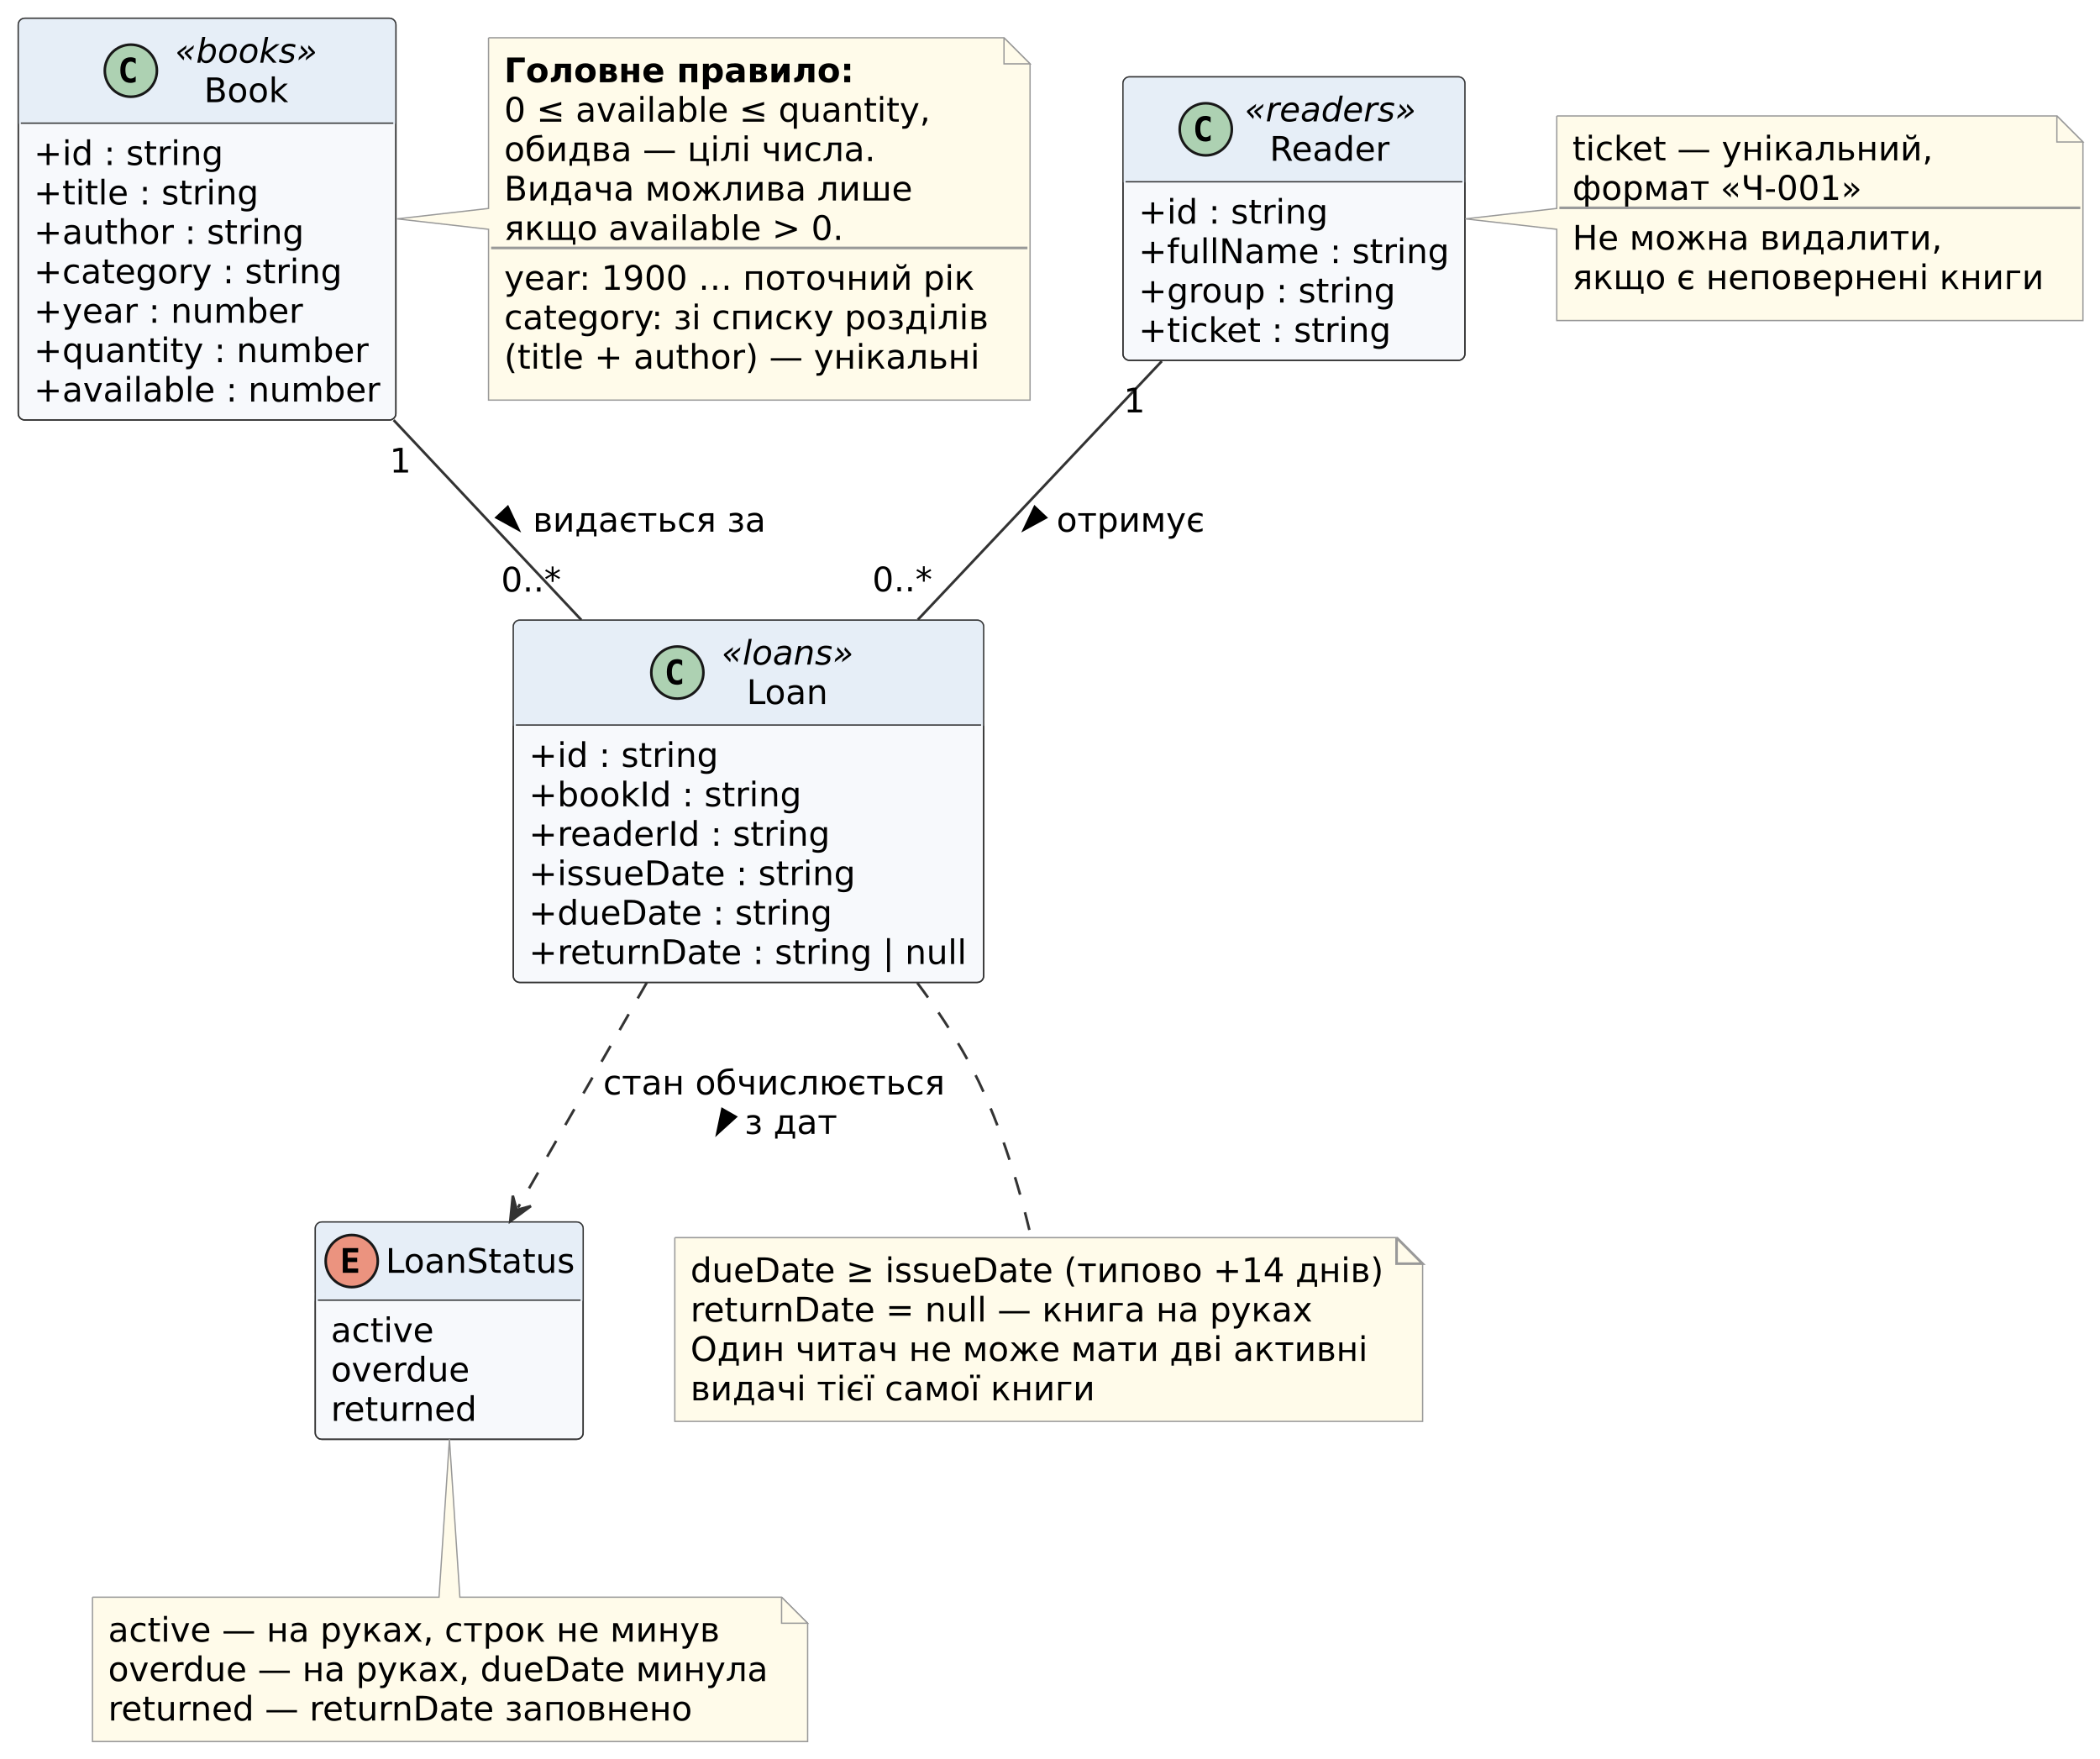
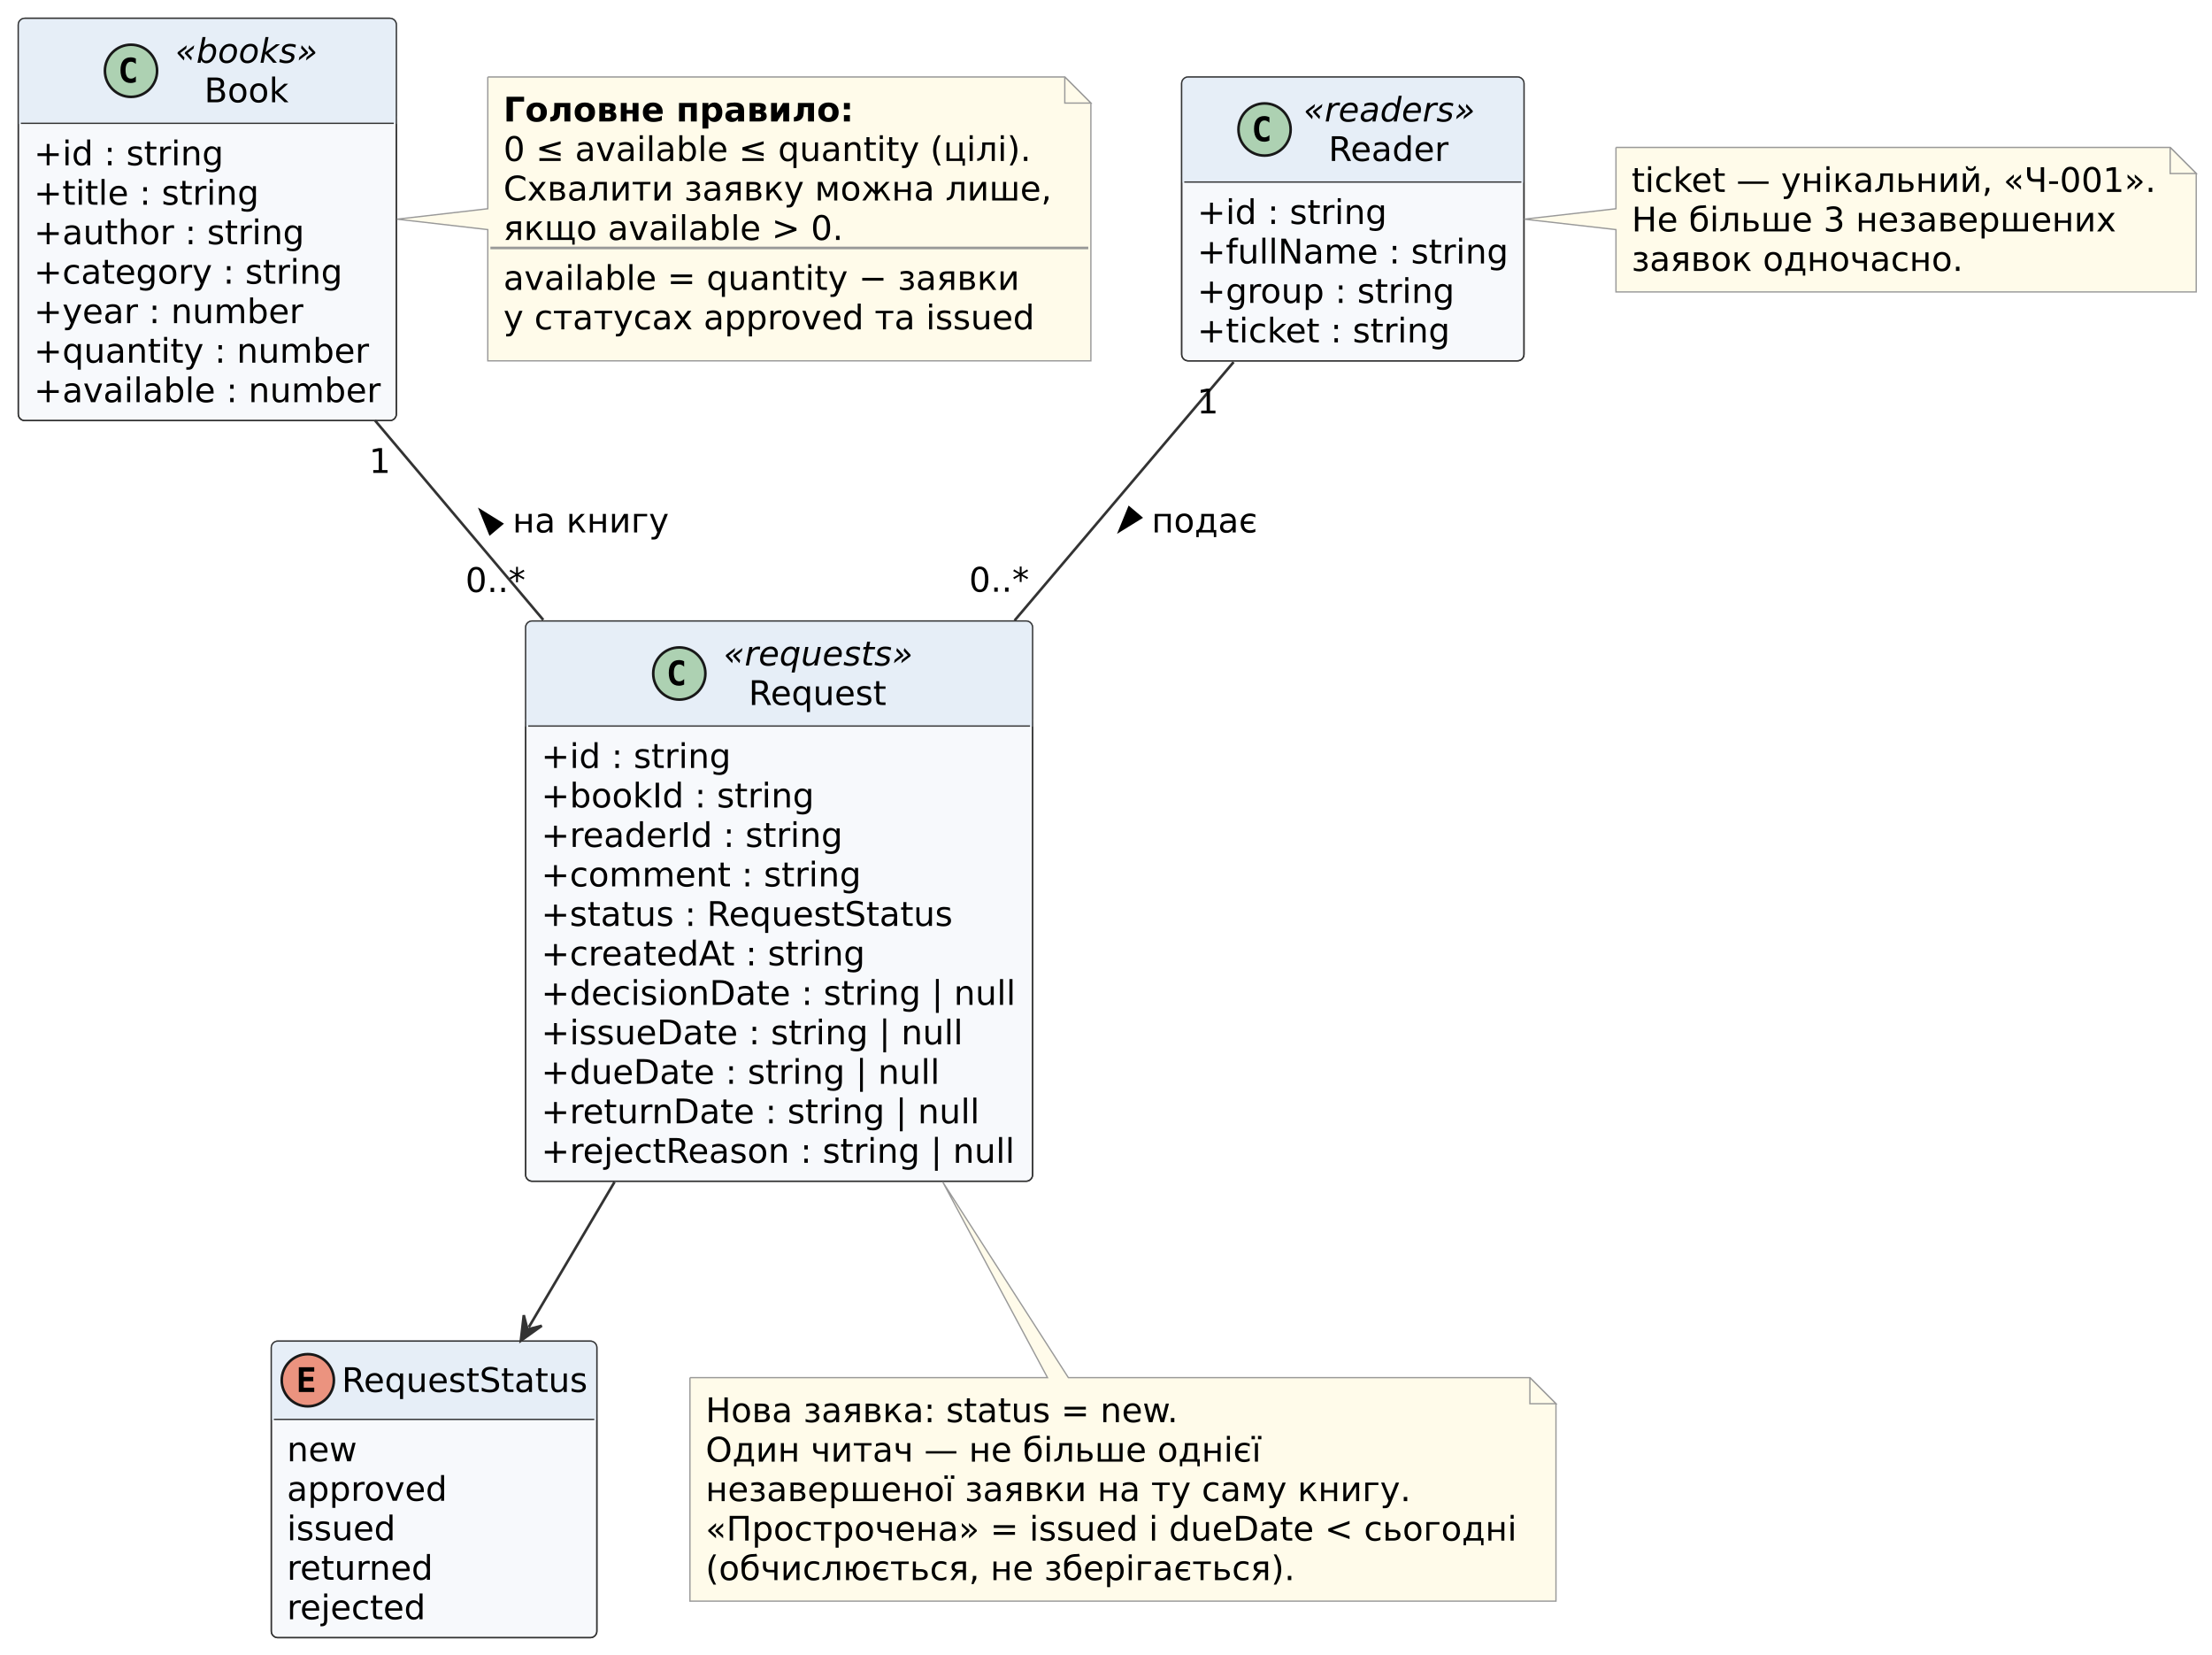
- <svg xmlns="http://www.w3.org/2000/svg" contentStyleType="text/css" height="675px" preserveAspectRatio="none" style="width:806px;height:675px;background:#FFFFFF;" version="1.1" viewBox="0 0 806 675" width="806px" zoomAndPan="magnify">
+ <svg xmlns="http://www.w3.org/2000/svg" contentStyleType="text/css" height="634px" preserveAspectRatio="none" style="width:848px;height:634px;background:#FFFFFF;" version="1.1" viewBox="0 0 848 634" width="848px" zoomAndPan="magnify">
  <defs />
  <g>
    <g id="elem_Book">
-       <rect codeLine="17" fill="#F7F9FC" height="154.195" id="Book" rx="2.5" ry="2.5" style="stroke:#333333;stroke-width:0.5;" width="144.952" x="7" y="7" />
+       <rect codeLine="16" fill="#F7F9FC" height="154.195" id="Book" rx="2.5" ry="2.5" style="stroke:#333333;stroke-width:0.5;" width="144.952" x="7" y="7" />
      <rect fill="#E6EEF7" height="40.266" rx="2.5" ry="2.5" style="stroke:#E6EEF7;stroke-width:0.5;" width="144.952" x="7" y="7" />
      <rect fill="#E6EEF7" height="2.5" style="stroke:#E6EEF7;stroke-width:0.5;" width="144.952" x="7" y="44.766" />
-       <rect codeLine="17" fill="none" height="154.195" id="Book" rx="2.5" ry="2.5" style="stroke:#333333;stroke-width:0.5;" width="144.952" x="7" y="7" />
+       <rect codeLine="16" fill="none" height="154.195" id="Book" rx="2.5" ry="2.5" style="stroke:#333333;stroke-width:0.5;" width="144.952" x="7" y="7" />
      <ellipse cx="50.222" cy="27.133" fill="#ADD1B2" rx="10" ry="10" style="stroke:#181818;stroke-width:1.0;" />
      <path d="M52.081,31.367 Q51.644,31.586 51.144,31.695 Q50.66,31.82 50.128,31.82 Q48.206,31.82 47.191,30.555 Q46.191,29.289 46.191,26.898 Q46.191,24.508 47.191,23.242 Q48.206,21.977 50.128,21.977 Q50.66,21.977 51.16,22.102 Q51.66,22.211 52.081,22.445 L52.081,24.523 Q51.597,24.086 51.144,23.883 Q50.691,23.664 50.206,23.664 Q49.191,23.664 48.66,24.492 Q48.128,25.305 48.128,26.898 Q48.128,28.508 48.66,29.32 Q49.191,30.133 50.206,30.133 Q50.691,30.133 51.144,29.93 Q51.597,29.727 52.081,29.273 L52.081,31.367 Z " fill="#000000" />
      <text fill="#000000" font-family="DejaVu Sans" font-size="13" font-style="italic" lengthAdjust="spacing" textLength="54.507" x="67.222" y="24.067">«books»</text>
      <text fill="#000000" font-family="DejaVu Sans" font-size="13" lengthAdjust="spacing" textLength="32.354" x="78.299" y="39.2">Book</text>
      <line style="stroke:#333333;stroke-width:0.5;" x1="8" x2="150.952" y1="47.266" y2="47.266" />
      <text fill="#000000" font-family="DejaVu Sans" font-size="13" lengthAdjust="spacing" textLength="72.719" x="13" y="63.333">+id : string</text>
      <text fill="#000000" font-family="DejaVu Sans" font-size="13" lengthAdjust="spacing" textLength="86.271" x="13" y="78.465">+title : string</text>
      <text fill="#000000" font-family="DejaVu Sans" font-size="13" lengthAdjust="spacing" textLength="103.695" x="13" y="93.598">+author : string</text>
      <text fill="#000000" font-family="DejaVu Sans" font-size="13" lengthAdjust="spacing" textLength="118.308" x="13" y="108.731">+category : string</text>
      <text fill="#000000" font-family="DejaVu Sans" font-size="13" lengthAdjust="spacing" textLength="103.276" x="13" y="123.864">+year : number</text>
      <text fill="#000000" font-family="DejaVu Sans" font-size="13" lengthAdjust="spacing" textLength="128.47" x="13" y="138.997">+quantity : number</text>
      <text fill="#000000" font-family="DejaVu Sans" font-size="13" lengthAdjust="spacing" textLength="132.952" x="13" y="154.129">+available : number</text>
    </g>
    <g id="elem_Reader">
-       <rect codeLine="27" fill="#F7F9FC" height="108.797" id="Reader" rx="2.5" ry="2.5" style="stroke:#333333;stroke-width:0.5;" width="131.247" x="431" y="29.5" />
-       <rect fill="#E6EEF7" height="40.266" rx="2.5" ry="2.5" style="stroke:#E6EEF7;stroke-width:0.5;" width="131.247" x="431" y="29.5" />
-       <rect fill="#E6EEF7" height="2.5" style="stroke:#E6EEF7;stroke-width:0.5;" width="131.247" x="431" y="67.266" />
-       <rect codeLine="27" fill="none" height="108.797" id="Reader" rx="2.5" ry="2.5" style="stroke:#333333;stroke-width:0.5;" width="131.247" x="431" y="29.5" />
-       <ellipse cx="462.786" cy="49.633" fill="#ADD1B2" rx="10" ry="10" style="stroke:#181818;stroke-width:1.0;" />
-       <path d="M464.645,53.867 Q464.207,54.086 463.707,54.195 Q463.223,54.32 462.692,54.32 Q460.77,54.32 459.754,53.055 Q458.754,51.789 458.754,49.398 Q458.754,47.008 459.754,45.742 Q460.77,44.477 462.692,44.477 Q463.223,44.477 463.723,44.602 Q464.223,44.711 464.645,44.945 L464.645,47.023 Q464.161,46.586 463.707,46.383 Q463.254,46.164 462.77,46.164 Q461.754,46.164 461.223,46.992 Q460.692,47.805 460.692,49.398 Q460.692,51.008 461.223,51.82 Q461.754,52.633 462.77,52.633 Q463.254,52.633 463.707,52.43 Q464.161,52.227 464.645,51.773 L464.645,53.867 Z " fill="#000000" />
-       <text fill="#000000" font-family="DejaVu Sans" font-size="13" font-style="italic" lengthAdjust="spacing" textLength="65.724" x="477.738" y="46.567">«readers»</text>
-       <text fill="#000000" font-family="DejaVu Sans" font-size="13" lengthAdjust="spacing" textLength="46.592" x="487.304" y="61.7">Reader</text>
-       <line style="stroke:#333333;stroke-width:0.5;" x1="432" x2="561.247" y1="69.766" y2="69.766" />
-       <text fill="#000000" font-family="DejaVu Sans" font-size="13" lengthAdjust="spacing" textLength="72.719" x="437" y="85.832">+id : string</text>
-       <text fill="#000000" font-family="DejaVu Sans" font-size="13" lengthAdjust="spacing" textLength="119.247" x="437" y="100.965">+fullName : string</text>
-       <text fill="#000000" font-family="DejaVu Sans" font-size="13" lengthAdjust="spacing" textLength="98.897" x="437" y="116.098">+group : string</text>
-       <text fill="#000000" font-family="DejaVu Sans" font-size="13" lengthAdjust="spacing" textLength="97.335" x="437" y="131.231">+ticket : string</text>
+       <rect codeLine="26" fill="#F7F9FC" height="108.797" id="Reader" rx="2.5" ry="2.5" style="stroke:#333333;stroke-width:0.5;" width="131.247" x="453" y="29.5" />
+       <rect fill="#E6EEF7" height="40.266" rx="2.5" ry="2.5" style="stroke:#E6EEF7;stroke-width:0.5;" width="131.247" x="453" y="29.5" />
+       <rect fill="#E6EEF7" height="2.5" style="stroke:#E6EEF7;stroke-width:0.5;" width="131.247" x="453" y="67.266" />
+       <rect codeLine="26" fill="none" height="108.797" id="Reader" rx="2.5" ry="2.5" style="stroke:#333333;stroke-width:0.5;" width="131.247" x="453" y="29.5" />
+       <ellipse cx="484.786" cy="49.633" fill="#ADD1B2" rx="10" ry="10" style="stroke:#181818;stroke-width:1.0;" />
+       <path d="M486.645,53.867 Q486.207,54.086 485.707,54.195 Q485.223,54.32 484.692,54.32 Q482.77,54.32 481.754,53.055 Q480.754,51.789 480.754,49.398 Q480.754,47.008 481.754,45.742 Q482.77,44.477 484.692,44.477 Q485.223,44.477 485.723,44.602 Q486.223,44.711 486.645,44.945 L486.645,47.023 Q486.161,46.586 485.707,46.383 Q485.254,46.164 484.77,46.164 Q483.754,46.164 483.223,46.992 Q482.692,47.805 482.692,49.398 Q482.692,51.008 483.223,51.82 Q483.754,52.633 484.77,52.633 Q485.254,52.633 485.707,52.43 Q486.161,52.227 486.645,51.773 L486.645,53.867 Z " fill="#000000" />
+       <text fill="#000000" font-family="DejaVu Sans" font-size="13" font-style="italic" lengthAdjust="spacing" textLength="65.724" x="499.738" y="46.567">«readers»</text>
+       <text fill="#000000" font-family="DejaVu Sans" font-size="13" lengthAdjust="spacing" textLength="46.592" x="509.304" y="61.7">Reader</text>
+       <line style="stroke:#333333;stroke-width:0.5;" x1="454" x2="583.247" y1="69.766" y2="69.766" />
+       <text fill="#000000" font-family="DejaVu Sans" font-size="13" lengthAdjust="spacing" textLength="72.719" x="459" y="85.832">+id : string</text>
+       <text fill="#000000" font-family="DejaVu Sans" font-size="13" lengthAdjust="spacing" textLength="119.247" x="459" y="100.965">+fullName : string</text>
+       <text fill="#000000" font-family="DejaVu Sans" font-size="13" lengthAdjust="spacing" textLength="98.897" x="459" y="116.098">+group : string</text>
+       <text fill="#000000" font-family="DejaVu Sans" font-size="13" lengthAdjust="spacing" textLength="97.335" x="459" y="131.231">+ticket : string</text>
    </g>
-     <g id="elem_Loan">
-       <rect codeLine="34" fill="#F7F9FC" height="139.062" id="Loan" rx="2.5" ry="2.5" style="stroke:#333333;stroke-width:0.5;" width="180.537" x="197" y="238" />
-       <rect fill="#E6EEF7" height="40.266" rx="2.5" ry="2.5" style="stroke:#E6EEF7;stroke-width:0.5;" width="180.537" x="197" y="238" />
-       <rect fill="#E6EEF7" height="2.5" style="stroke:#E6EEF7;stroke-width:0.5;" width="180.537" x="197" y="275.766" />
-       <rect codeLine="34" fill="none" height="139.062" id="Loan" rx="2.5" ry="2.5" style="stroke:#333333;stroke-width:0.5;" width="180.537" x="197" y="238" />
-       <ellipse cx="259.973" cy="258.133" fill="#ADD1B2" rx="10" ry="10" style="stroke:#181818;stroke-width:1.0;" />
-       <path d="M261.832,262.367 Q261.395,262.586 260.895,262.695 Q260.41,262.82 259.879,262.82 Q257.957,262.82 256.942,261.555 Q255.942,260.289 255.942,257.898 Q255.942,255.508 256.942,254.242 Q257.957,252.977 259.879,252.977 Q260.41,252.977 260.91,253.102 Q261.41,253.211 261.832,253.445 L261.832,255.523 Q261.348,255.086 260.895,254.883 Q260.442,254.664 259.957,254.664 Q258.942,254.664 258.41,255.492 Q257.879,256.305 257.879,257.898 Q257.879,259.508 258.41,260.32 Q258.942,261.133 259.957,261.133 Q260.442,261.133 260.895,260.93 Q261.348,260.727 261.832,260.273 L261.832,262.367 Z " fill="#000000" />
-       <text fill="#000000" font-family="DejaVu Sans" font-size="13" font-style="italic" lengthAdjust="spacing" textLength="50.591" x="276.973" y="255.067">«loans»</text>
-       <text fill="#000000" font-family="DejaVu Sans" font-size="13" lengthAdjust="spacing" textLength="31.402" x="286.567" y="270.2">Loan</text>
-       <line style="stroke:#333333;stroke-width:0.5;" x1="198" x2="376.537" y1="278.266" y2="278.266" />
-       <text fill="#000000" font-family="DejaVu Sans" font-size="13" lengthAdjust="spacing" textLength="72.719" x="203" y="294.332">+id : string</text>
-       <text fill="#000000" font-family="DejaVu Sans" font-size="13" lengthAdjust="spacing" textLength="104.628" x="203" y="309.465">+bookId : string</text>
-       <text fill="#000000" font-family="DejaVu Sans" font-size="13" lengthAdjust="spacing" textLength="115.845" x="203" y="324.598">+readerId : string</text>
-       <text fill="#000000" font-family="DejaVu Sans" font-size="13" lengthAdjust="spacing" textLength="125.322" x="203" y="339.731">+issueDate : string</text>
-       <text fill="#000000" font-family="DejaVu Sans" font-size="13" lengthAdjust="spacing" textLength="116.416" x="203" y="354.864">+dueDate : string</text>
-       <text fill="#000000" font-family="DejaVu Sans" font-size="13" lengthAdjust="spacing" textLength="168.537" x="203" y="369.997">+returnDate : string | null</text>
+     <g id="elem_Request">
+       <rect codeLine="33" fill="#F7F9FC" height="214.727" id="Request" rx="2.5" ry="2.5" style="stroke:#333333;stroke-width:0.5;" width="194.362" x="201.5" y="238" />
+       <rect fill="#E6EEF7" height="40.266" rx="2.5" ry="2.5" style="stroke:#E6EEF7;stroke-width:0.5;" width="194.362" x="201.5" y="238" />
+       <rect fill="#E6EEF7" height="2.5" style="stroke:#E6EEF7;stroke-width:0.5;" width="194.362" x="201.5" y="275.766" />
+       <rect codeLine="33" fill="none" height="214.727" id="Request" rx="2.5" ry="2.5" style="stroke:#333333;stroke-width:0.5;" width="194.362" x="201.5" y="238" />
+       <ellipse cx="260.42" cy="258.133" fill="#ADD1B2" rx="10" ry="10" style="stroke:#181818;stroke-width:1.0;" />
+       <path d="M262.279,262.367 Q261.842,262.586 261.342,262.695 Q260.857,262.82 260.326,262.82 Q258.404,262.82 257.389,261.555 Q256.389,260.289 256.389,257.898 Q256.389,255.508 257.389,254.242 Q258.404,252.977 260.326,252.977 Q260.857,252.977 261.357,253.102 Q261.857,253.211 262.279,253.445 L262.279,255.523 Q261.795,255.086 261.342,254.883 Q260.889,254.664 260.404,254.664 Q259.389,254.664 258.857,255.492 Q258.326,256.305 258.326,257.898 Q258.326,259.508 258.857,260.32 Q259.389,261.133 260.404,261.133 Q260.889,261.133 261.342,260.93 Q261.795,260.727 262.279,260.273 L262.279,262.367 Z " fill="#000000" />
+       <text fill="#000000" font-family="DejaVu Sans" font-size="13" font-style="italic" lengthAdjust="spacing" textLength="72.522" x="277.42" y="255.067">«requests»</text>
+       <text fill="#000000" font-family="DejaVu Sans" font-size="13" lengthAdjust="spacing" textLength="53.39" x="286.986" y="270.2">Request</text>
+       <line style="stroke:#333333;stroke-width:0.5;" x1="202.5" x2="394.862" y1="278.266" y2="278.266" />
+       <text fill="#000000" font-family="DejaVu Sans" font-size="13" lengthAdjust="spacing" textLength="72.719" x="207.5" y="294.332">+id : string</text>
+       <text fill="#000000" font-family="DejaVu Sans" font-size="13" lengthAdjust="spacing" textLength="104.628" x="207.5" y="309.465">+bookId : string</text>
+       <text fill="#000000" font-family="DejaVu Sans" font-size="13" lengthAdjust="spacing" textLength="115.845" x="207.5" y="324.598">+readerId : string</text>
+       <text fill="#000000" font-family="DejaVu Sans" font-size="13" lengthAdjust="spacing" textLength="122.618" x="207.5" y="339.731">+comment : string</text>
+       <text fill="#000000" font-family="DejaVu Sans" font-size="13" lengthAdjust="spacing" textLength="158.298" x="207.5" y="354.864">+status : RequestStatus</text>
+       <text fill="#000000" font-family="DejaVu Sans" font-size="13" lengthAdjust="spacing" textLength="124.649" x="207.5" y="369.997">+createdAt : string</text>
+       <text fill="#000000" font-family="DejaVu Sans" font-size="13" lengthAdjust="spacing" textLength="181.86" x="207.5" y="385.129">+decisionDate : string | null</text>
+       <text fill="#000000" font-family="DejaVu Sans" font-size="13" lengthAdjust="spacing" textLength="161.668" x="207.5" y="400.262">+issueDate : string | null</text>
+       <text fill="#000000" font-family="DejaVu Sans" font-size="13" lengthAdjust="spacing" textLength="152.763" x="207.5" y="415.395">+dueDate : string | null</text>
+       <text fill="#000000" font-family="DejaVu Sans" font-size="13" lengthAdjust="spacing" textLength="168.537" x="207.5" y="430.528">+returnDate : string | null</text>
+       <text fill="#000000" font-family="DejaVu Sans" font-size="13" lengthAdjust="spacing" textLength="182.362" x="207.5" y="445.661">+rejectReason : string | null</text>
    </g>
-     <g id="elem_LoanStatus">
-       <rect codeLine="43" fill="#F7F9FC" height="83.398" id="LoanStatus" rx="2.5" ry="2.5" style="stroke:#333333;stroke-width:0.5;" width="102.827" x="121" y="469" />
-       <rect fill="#E6EEF7" height="30" rx="2.5" ry="2.5" style="stroke:#E6EEF7;stroke-width:0.5;" width="102.827" x="121" y="469" />
-       <rect fill="#E6EEF7" height="2.5" style="stroke:#E6EEF7;stroke-width:0.5;" width="102.827" x="121" y="496.5" />
-       <rect codeLine="43" fill="none" height="83.398" id="LoanStatus" rx="2.5" ry="2.5" style="stroke:#333333;stroke-width:0.5;" width="102.827" x="121" y="469" />
-       <ellipse cx="135" cy="484" fill="#EB937F" rx="10" ry="10" style="stroke:#181818;stroke-width:1.0;" />
-       <path d="M137.469,488.5 L131.562,488.5 L131.562,479.016 L137.469,479.016 L137.469,480.672 L133.438,480.672 L133.438,482.719 L137.094,482.719 L137.094,484.375 L133.438,484.375 L133.438,486.844 L137.469,486.844 L137.469,488.5 Z " fill="#000000" />
-       <text fill="#000000" font-family="DejaVu Sans" font-size="13" lengthAdjust="spacing" textLength="72.827" x="148" y="488.5">LoanStatus</text>
-       <line style="stroke:#333333;stroke-width:0.5;" x1="122" x2="222.827" y1="499" y2="499" />
-       <text fill="#000000" font-family="DejaVu Sans" font-size="13" lengthAdjust="spacing" textLength="39.514" x="127" y="515.067">active</text>
-       <text fill="#000000" font-family="DejaVu Sans" font-size="13" lengthAdjust="spacing" textLength="53.479" x="127" y="530.2">overdue</text>
-       <text fill="#000000" font-family="DejaVu Sans" font-size="13" lengthAdjust="spacing" textLength="56.513" x="127" y="545.332">returned</text>
+     <g id="elem_RequestStatus">
+       <rect codeLine="47" fill="#F7F9FC" height="113.664" id="RequestStatus" rx="2.5" ry="2.5" style="stroke:#333333;stroke-width:0.5;" width="124.815" x="104" y="514" />
+       <rect fill="#E6EEF7" height="30" rx="2.5" ry="2.5" style="stroke:#E6EEF7;stroke-width:0.5;" width="124.815" x="104" y="514" />
+       <rect fill="#E6EEF7" height="2.5" style="stroke:#E6EEF7;stroke-width:0.5;" width="124.815" x="104" y="541.5" />
+       <rect codeLine="47" fill="none" height="113.664" id="RequestStatus" rx="2.5" ry="2.5" style="stroke:#333333;stroke-width:0.5;" width="124.815" x="104" y="514" />
+       <ellipse cx="118" cy="529" fill="#EB937F" rx="10" ry="10" style="stroke:#181818;stroke-width:1.0;" />
+       <path d="M120.469,533.5 L114.562,533.5 L114.562,524.016 L120.469,524.016 L120.469,525.672 L116.438,525.672 L116.438,527.719 L120.094,527.719 L120.094,529.375 L116.438,529.375 L116.438,531.844 L120.469,531.844 L120.469,533.5 Z " fill="#000000" />
+       <text fill="#000000" font-family="DejaVu Sans" font-size="13" lengthAdjust="spacing" textLength="94.815" x="131" y="533.5">RequestStatus</text>
+       <line style="stroke:#333333;stroke-width:0.5;" x1="105" x2="227.815" y1="544" y2="544" />
+       <text fill="#000000" font-family="DejaVu Sans" font-size="13" lengthAdjust="spacing" textLength="26.87" x="110" y="560.067">new</text>
+       <text fill="#000000" font-family="DejaVu Sans" font-size="13" lengthAdjust="spacing" textLength="61.712" x="110" y="575.2">approved</text>
+       <text fill="#000000" font-family="DejaVu Sans" font-size="13" lengthAdjust="spacing" textLength="41.647" x="110" y="590.332">issued</text>
+       <text fill="#000000" font-family="DejaVu Sans" font-size="13" lengthAdjust="spacing" textLength="56.513" x="110" y="605.465">returned</text>
+       <text fill="#000000" font-family="DejaVu Sans" font-size="13" lengthAdjust="spacing" textLength="53.447" x="110" y="620.598">rejected</text>
    </g>
    <g id="elem_GMN9">
-       <path d="M187.5,14.5 L187.5,80 L152.38,84 L187.5,88 L187.5,153.562 A0,0 0 0 0 187.5,153.562 L395.343,153.562 A0,0 0 0 0 395.343,153.562 L395.343,24.5 L385.343,14.5 L187.5,14.5 A0,0 0 0 0 187.5,14.5 " fill="#FFFBEA" style="stroke:#999999;stroke-width:0.5;" />
-       <path d="M385.343,14.5 L385.343,24.5 L395.343,24.5 L385.343,14.5 " fill="#FFFBEA" style="stroke:#999999;stroke-width:0.5;" />
-       <text fill="#000000" font-family="DejaVu Sans" font-size="13" font-weight="bold" lengthAdjust="spacing" textLength="134.266" x="193.5" y="31.567">Головне правило:</text>
-       <text fill="#000000" font-family="DejaVu Sans" font-size="13" lengthAdjust="spacing" textLength="163.592" x="193.5" y="46.7">0 ≤ available ≤ quantity,</text>
-       <text fill="#000000" font-family="DejaVu Sans" font-size="13" lengthAdjust="spacing" textLength="142.499" x="193.5" y="61.833">обидва — цілі числа.</text>
-       <text fill="#000000" font-family="DejaVu Sans" font-size="13" lengthAdjust="spacing" textLength="156.743" x="193.5" y="76.965">Видача можлива лише</text>
-       <text fill="#000000" font-family="DejaVu Sans" font-size="13" lengthAdjust="spacing" textLength="130.241" x="193.5" y="92.098">якщо available &gt; 0.</text>
-       <line style="stroke:#999999;stroke-width:1.0;" x1="188.5" x2="394.343" y1="95.164" y2="95.164" />
-       <text fill="#000000" font-family="DejaVu Sans" font-size="13" lengthAdjust="spacing" textLength="180.769" x="193.5" y="111.231">year: 1900 … поточний рік</text>
-       <text fill="#000000" font-family="DejaVu Sans" font-size="13" lengthAdjust="spacing" textLength="186.843" x="193.5" y="126.364">category: зі списку розділів</text>
-       <text fill="#000000" font-family="DejaVu Sans" font-size="13" lengthAdjust="spacing" textLength="182.527" x="193.5" y="141.497">(title + author) — унікальні</text>
+       <path d="M187,29.5 L187,80 L152.24,84 L187,88 L187,138.297 A0,0 0 0 0 187,138.297 L418.203,138.297 A0,0 0 0 0 418.203,138.297 L418.203,39.5 L408.203,29.5 L187,29.5 A0,0 0 0 0 187,29.5 " fill="#FFFBEA" style="stroke:#999999;stroke-width:0.5;" />
+       <path d="M408.203,29.5 L408.203,39.5 L418.203,39.5 L408.203,29.5 " fill="#FFFBEA" style="stroke:#999999;stroke-width:0.5;" />
+       <text fill="#000000" font-family="DejaVu Sans" font-size="13" font-weight="bold" lengthAdjust="spacing" textLength="134.266" x="193" y="46.567">Головне правило:</text>
+       <text fill="#000000" font-family="DejaVu Sans" font-size="13" lengthAdjust="spacing" textLength="202.249" x="193" y="61.7">0 ≤ available ≤ quantity (цілі).</text>
+       <text fill="#000000" font-family="DejaVu Sans" font-size="13" lengthAdjust="spacing" textLength="210.203" x="193" y="76.832">Схвалити заявку можна лише,</text>
+       <text fill="#000000" font-family="DejaVu Sans" font-size="13" lengthAdjust="spacing" textLength="130.241" x="193" y="91.965">якщо available &gt; 0.</text>
+       <line style="stroke:#999999;stroke-width:1.0;" x1="188" x2="417.203" y1="95.031" y2="95.031" />
+       <text fill="#000000" font-family="DejaVu Sans" font-size="13" lengthAdjust="spacing" textLength="197.85" x="193" y="111.098">available = quantity − заявки</text>
+       <text fill="#000000" font-family="DejaVu Sans" font-size="13" lengthAdjust="spacing" textLength="203.88" x="193" y="126.231">у статусах approved та issued</text>
    </g>
    <g id="elem_GMN12">
-       <path d="M597.5,44.5 L597.5,80 L562.39,84 L597.5,88 L597.5,123.031 A0,0 0 0 0 597.5,123.031 L799.453,123.031 A0,0 0 0 0 799.453,123.031 L799.453,54.5 L789.453,44.5 L597.5,44.5 A0,0 0 0 0 597.5,44.5 " fill="#FFFBEA" style="stroke:#999999;stroke-width:0.5;" />
-       <path d="M789.453,44.5 L789.453,54.5 L799.453,54.5 L789.453,44.5 " fill="#FFFBEA" style="stroke:#999999;stroke-width:0.5;" />
-       <text fill="#000000" font-family="DejaVu Sans" font-size="13" lengthAdjust="spacing" textLength="138.868" x="603.5" y="61.567">ticket — унікальний,</text>
-       <text fill="#000000" font-family="DejaVu Sans" font-size="13" lengthAdjust="spacing" textLength="111.122" x="603.5" y="76.7">формат «Ч-001»</text>
-       <line style="stroke:#999999;stroke-width:1.0;" x1="598.5" x2="798.453" y1="79.766" y2="79.766" />
-       <text fill="#000000" font-family="DejaVu Sans" font-size="13" lengthAdjust="spacing" textLength="141.953" x="603.5" y="95.832">Не можна видалити,</text>
-       <text fill="#000000" font-family="DejaVu Sans" font-size="13" lengthAdjust="spacing" textLength="180.953" x="603.5" y="110.965">якщо є неповернені книги</text>
+       <path d="M619.5,56.5 L619.5,80 L584.34,84 L619.5,88 L619.5,111.898 A0,0 0 0 0 619.5,111.898 L841.956,111.898 A0,0 0 0 0 841.956,111.898 L841.956,66.5 L831.956,56.5 L619.5,56.5 A0,0 0 0 0 619.5,56.5 " fill="#FFFBEA" style="stroke:#999999;stroke-width:0.5;" />
+       <path d="M831.956,56.5 L831.956,66.5 L841.956,66.5 L831.956,56.5 " fill="#FFFBEA" style="stroke:#999999;stroke-width:0.5;" />
+       <text fill="#000000" font-family="DejaVu Sans" font-size="13" lengthAdjust="spacing" textLength="201.456" x="625.5" y="73.567">ticket — унікальний, «Ч-001».</text>
+       <text fill="#000000" font-family="DejaVu Sans" font-size="13" lengthAdjust="spacing" textLength="185.758" x="625.5" y="88.7">Не більше 3 незавершених</text>
+       <text fill="#000000" font-family="DejaVu Sans" font-size="13" lengthAdjust="spacing" textLength="127.074" x="625.5" y="103.832">заявок одночасно.</text>
    </g>
    <g id="elem_GMN15">
-       <path d="M259,475 L259,545.531 L546.011,545.531 L546.011,485 L536.011,475 L259,475 " fill="#FFFBEA" style="stroke:#999999;stroke-width:0.5;" />
-       <path d="M536.011,475 L536.011,485 L546.011,485 L536.011,475 " fill="#FFFBEA" style="stroke:#999999;stroke-width:1.0;" />
-       <text fill="#000000" font-family="DejaVu Sans" font-size="13" lengthAdjust="spacing" textLength="266.011" x="265" y="492.067">dueDate ≥ issueDate (типово +14 днів)</text>
-       <text fill="#000000" font-family="DejaVu Sans" font-size="13" lengthAdjust="spacing" textLength="239.243" x="265" y="507.2">returnDate = null — книга на руках</text>
-       <text fill="#000000" font-family="DejaVu Sans" font-size="13" lengthAdjust="spacing" textLength="259.949" x="265" y="522.332">Один читач не може мати дві активні</text>
-       <text fill="#000000" font-family="DejaVu Sans" font-size="13" lengthAdjust="spacing" textLength="155.251" x="265" y="537.465">видачі тієї самої книги</text>
+       <path d="M264.5,528 L264.5,613.664 A0,0 0 0 0 264.5,613.664 L596.503,613.664 A0,0 0 0 0 596.503,613.664 L596.503,538 L586.503,528 L409.57,528 L361.41,453.01 L401.57,528 L264.5,528 A0,0 0 0 0 264.5,528 " fill="#FFFBEA" style="stroke:#999999;stroke-width:0.5;" />
+       <path d="M586.503,528 L586.503,538 L596.503,538 L586.503,528 " fill="#FFFBEA" style="stroke:#999999;stroke-width:0.5;" />
+       <text fill="#000000" font-family="DejaVu Sans" font-size="13" lengthAdjust="spacing" textLength="182.286" x="270.5" y="545.067">Нова заявка: status = new.</text>
+       <text fill="#000000" font-family="DejaVu Sans" font-size="13" lengthAdjust="spacing" textLength="212.97" x="270.5" y="560.2">Один читач — не більше однієї</text>
+       <text fill="#000000" font-family="DejaVu Sans" font-size="13" lengthAdjust="spacing" textLength="270.372" x="270.5" y="575.332">незавершеної заявки на ту саму книгу.</text>
+       <text fill="#000000" font-family="DejaVu Sans" font-size="13" lengthAdjust="spacing" textLength="311.003" x="270.5" y="590.465">«Прострочена» = issued і dueDate &lt; сьогодні</text>
+       <text fill="#000000" font-family="DejaVu Sans" font-size="13" lengthAdjust="spacing" textLength="225.932" x="270.5" y="605.598">(обчислюється, не зберігається).</text>
    </g>
-     <g id="elem_GMN18">
-       <path d="M35.5,613 L35.5,668.398 A0,0 0 0 0 35.5,668.398 L309.981,668.398 A0,0 0 0 0 309.981,668.398 L309.981,623 L299.981,613 L176.5,613 L172.5,552.35 L168.5,613 L35.5,613 A0,0 0 0 0 35.5,613 " fill="#FFFBEA" style="stroke:#999999;stroke-width:0.5;" />
-       <path d="M299.981,613 L299.981,623 L309.981,623 L299.981,613 " fill="#FFFBEA" style="stroke:#999999;stroke-width:0.5;" />
-       <text fill="#000000" font-family="DejaVu Sans" font-size="13" lengthAdjust="spacing" textLength="234.749" x="41.5" y="630.067">active — на руках, строк не минув</text>
-       <text fill="#000000" font-family="DejaVu Sans" font-size="13" lengthAdjust="spacing" textLength="253.481" x="41.5" y="645.2">overdue — на руках, dueDate минула</text>
-       <text fill="#000000" font-family="DejaVu Sans" font-size="13" lengthAdjust="spacing" textLength="225.19" x="41.5" y="660.332">returned — returnDate заповнено</text>
+     <g id="link_Book_Request">
+       <path codeLine="55" d="M143.73,161.11 C163.92,185.03 186.61,211.92 208.26,237.57 " fill="none" id="Book-Request" style="stroke:#333333;stroke-width:1.0;" />
+       <polygon fill="#000000" points="184.275,195.745,187.863,204.553,192.355,200.762,184.275,195.745" style="stroke:#000000;stroke-width:1.0;" />
+       <text fill="#000000" font-family="DejaVu Sans" font-size="13" lengthAdjust="spacing" textLength="59.922" x="196.5" y="204.067">на книгу</text>
+       <text fill="#000000" font-family="DejaVu Sans" font-size="13" lengthAdjust="spacing" textLength="8.271" x="141.486" y="181.238">1</text>
+       <text fill="#000000" font-family="DejaVu Sans" font-size="13" lengthAdjust="spacing" textLength="23.036" x="178.413" y="226.895">0..*</text>
    </g>
-     <g id="link_Book_Loan">
-       <path codeLine="49" d="M151.08,161.23 C174.47,186.13 200.28,213.62 223.11,237.93 " fill="none" id="Book-Loan" style="stroke:#333333;stroke-width:1.0;" />
-       <polygon fill="#000000" points="198.923,203.211,194.873,194.606,190.589,198.63,198.923,203.211" style="stroke:#000000;stroke-width:1.0;" />
-       <text fill="#000000" font-family="DejaVu Sans" font-size="13" lengthAdjust="spacing" textLength="89.413" x="204.5" y="204.067">видається за</text>
-       <text fill="#000000" font-family="DejaVu Sans" font-size="13" lengthAdjust="spacing" textLength="8.271" x="149.536" y="181.37">1</text>
-       <text fill="#000000" font-family="DejaVu Sans" font-size="13" lengthAdjust="spacing" textLength="23.036" x="192.31" y="227.053">0..*</text>
+     <g id="link_Reader_Request">
+       <path codeLine="56" d="M472.92,138.77 C448.63,167.42 417.86,203.7 388.96,237.8 " fill="none" id="Reader-Request" style="stroke:#333333;stroke-width:1.0;" />
+       <polygon fill="#000000" points="429.267,203.38,437.358,198.381,432.874,194.58,429.267,203.38" style="stroke:#000000;stroke-width:1.0;" />
+       <text fill="#000000" font-family="DejaVu Sans" font-size="13" lengthAdjust="spacing" textLength="40.542" x="441.5" y="204.067">подає</text>
+       <text fill="#000000" font-family="DejaVu Sans" font-size="13" lengthAdjust="spacing" textLength="8.271" x="458.879" y="158.446">1</text>
+       <text fill="#000000" font-family="DejaVu Sans" font-size="13" lengthAdjust="spacing" textLength="23.036" x="371.5" y="226.781">0..*</text>
    </g>
-     <g id="link_Reader_Loan">
-       <path codeLine="50" d="M445.91,138.62 C417.76,168.45 382.42,205.9 352.27,237.85 " fill="none" id="Reader-Loan" style="stroke:#333333;stroke-width:1.0;" />
-       <polygon fill="#000000" points="393.068,203.203,401.414,198.642,397.139,194.607,393.068,203.203" style="stroke:#000000;stroke-width:1.0;" />
-       <text fill="#000000" font-family="DejaVu Sans" font-size="13" lengthAdjust="spacing" textLength="56.862" x="405.5" y="204.067">отримує</text>
-       <text fill="#000000" font-family="DejaVu Sans" font-size="13" lengthAdjust="spacing" textLength="8.271" x="431.258" y="158.278">1</text>
-       <text fill="#000000" font-family="DejaVu Sans" font-size="13" lengthAdjust="spacing" textLength="23.036" x="334.789" y="226.964">0..*</text>
-     </g>
-     <g id="link_Loan_LoanStatus">
-       <path codeLine="51" d="M248.25,377.11 C230.81,407.59 213.849,437.222 198.809,463.512 " fill="none" id="Loan-to-LoanStatus" style="stroke:#333333;stroke-width:1.0;stroke-dasharray:7.0,7.0;" />
-       <polygon fill="#333333" points="195.83,468.72,203.771,462.894,198.313,464.38,196.827,458.922,195.83,468.72" style="stroke:#333333;stroke-width:1.0;" />
-       <text fill="#000000" font-family="DejaVu Sans" font-size="13" lengthAdjust="spacing" textLength="131.155" x="231.5" y="420.067">стан обчислюється</text>
-       <polygon fill="#000000" points="275.308,435.039,282.351,428.648,277.25,425.729,275.308,435.039" style="stroke:#000000;stroke-width:1.0;" />
-       <text fill="#000000" font-family="DejaVu Sans" font-size="13" lengthAdjust="spacing" textLength="35.572" x="285.791" y="435.2">з дат</text>
-     </g>
-     <g id="link_Loan_GMN15">
-       <path d="M352.05,377.2 C359.24,386.78 365.95,396.84 371.5,407 C383.08,428.21 390.9,454.31 395.78,474.87 " fill="none" id="Loan-GMN15" style="stroke:#333333;stroke-width:1.0;stroke-dasharray:7.0,7.0;" />
+     <g id="link_Request_RequestStatus">
+       <path codeLine="57" d="M235.59,453.01 C223.18,474.04 213.66,490.143 202.72,508.673 " fill="none" id="Request-to-RequestStatus" style="stroke:#333333;stroke-width:1.0;" />
+       <polygon fill="#333333" points="199.67,513.84,207.69,508.123,202.212,509.534,200.801,504.056,199.67,513.84" style="stroke:#333333;stroke-width:1.0;" />
    </g>
  </g>
</svg>
